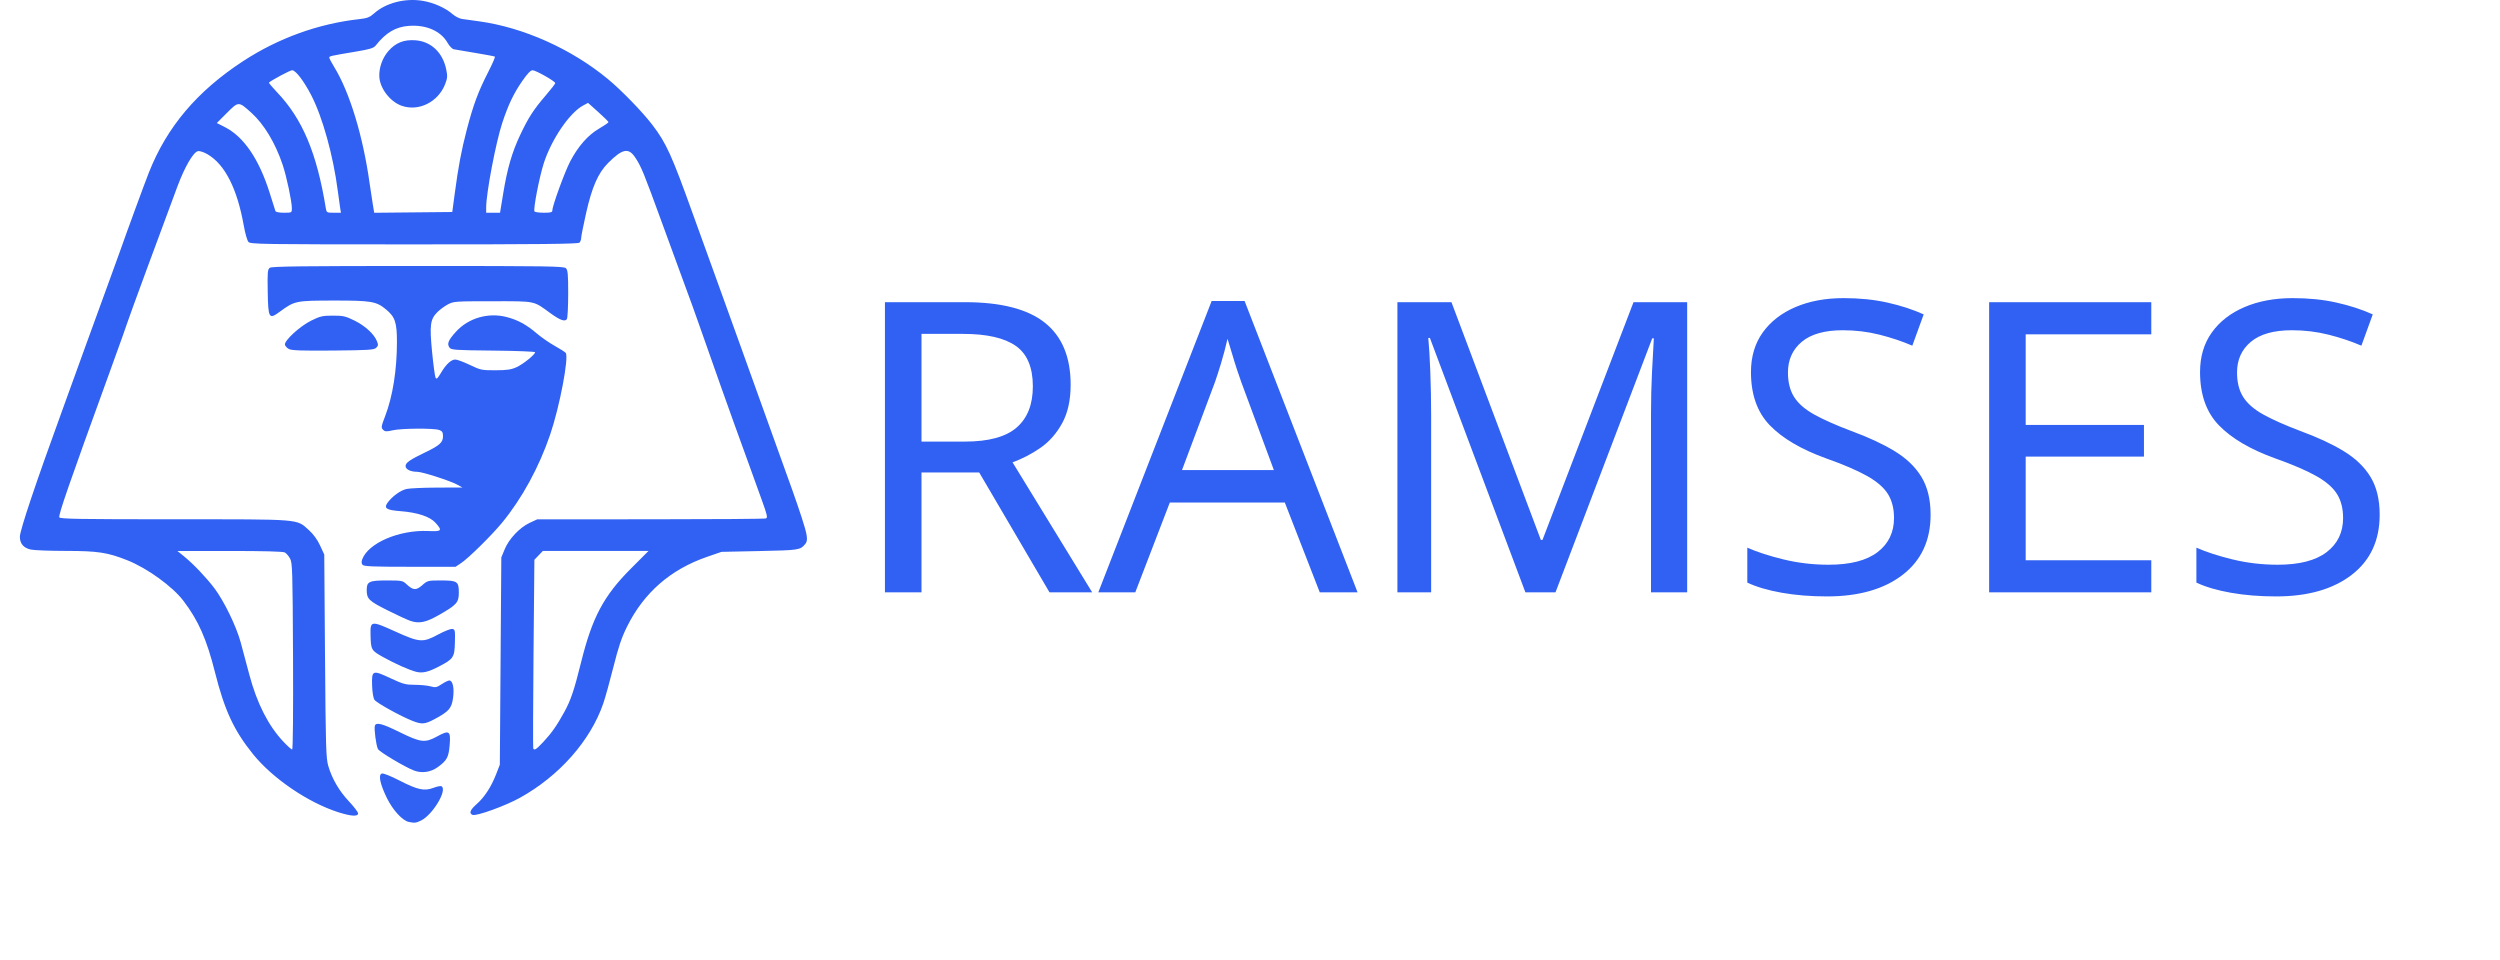
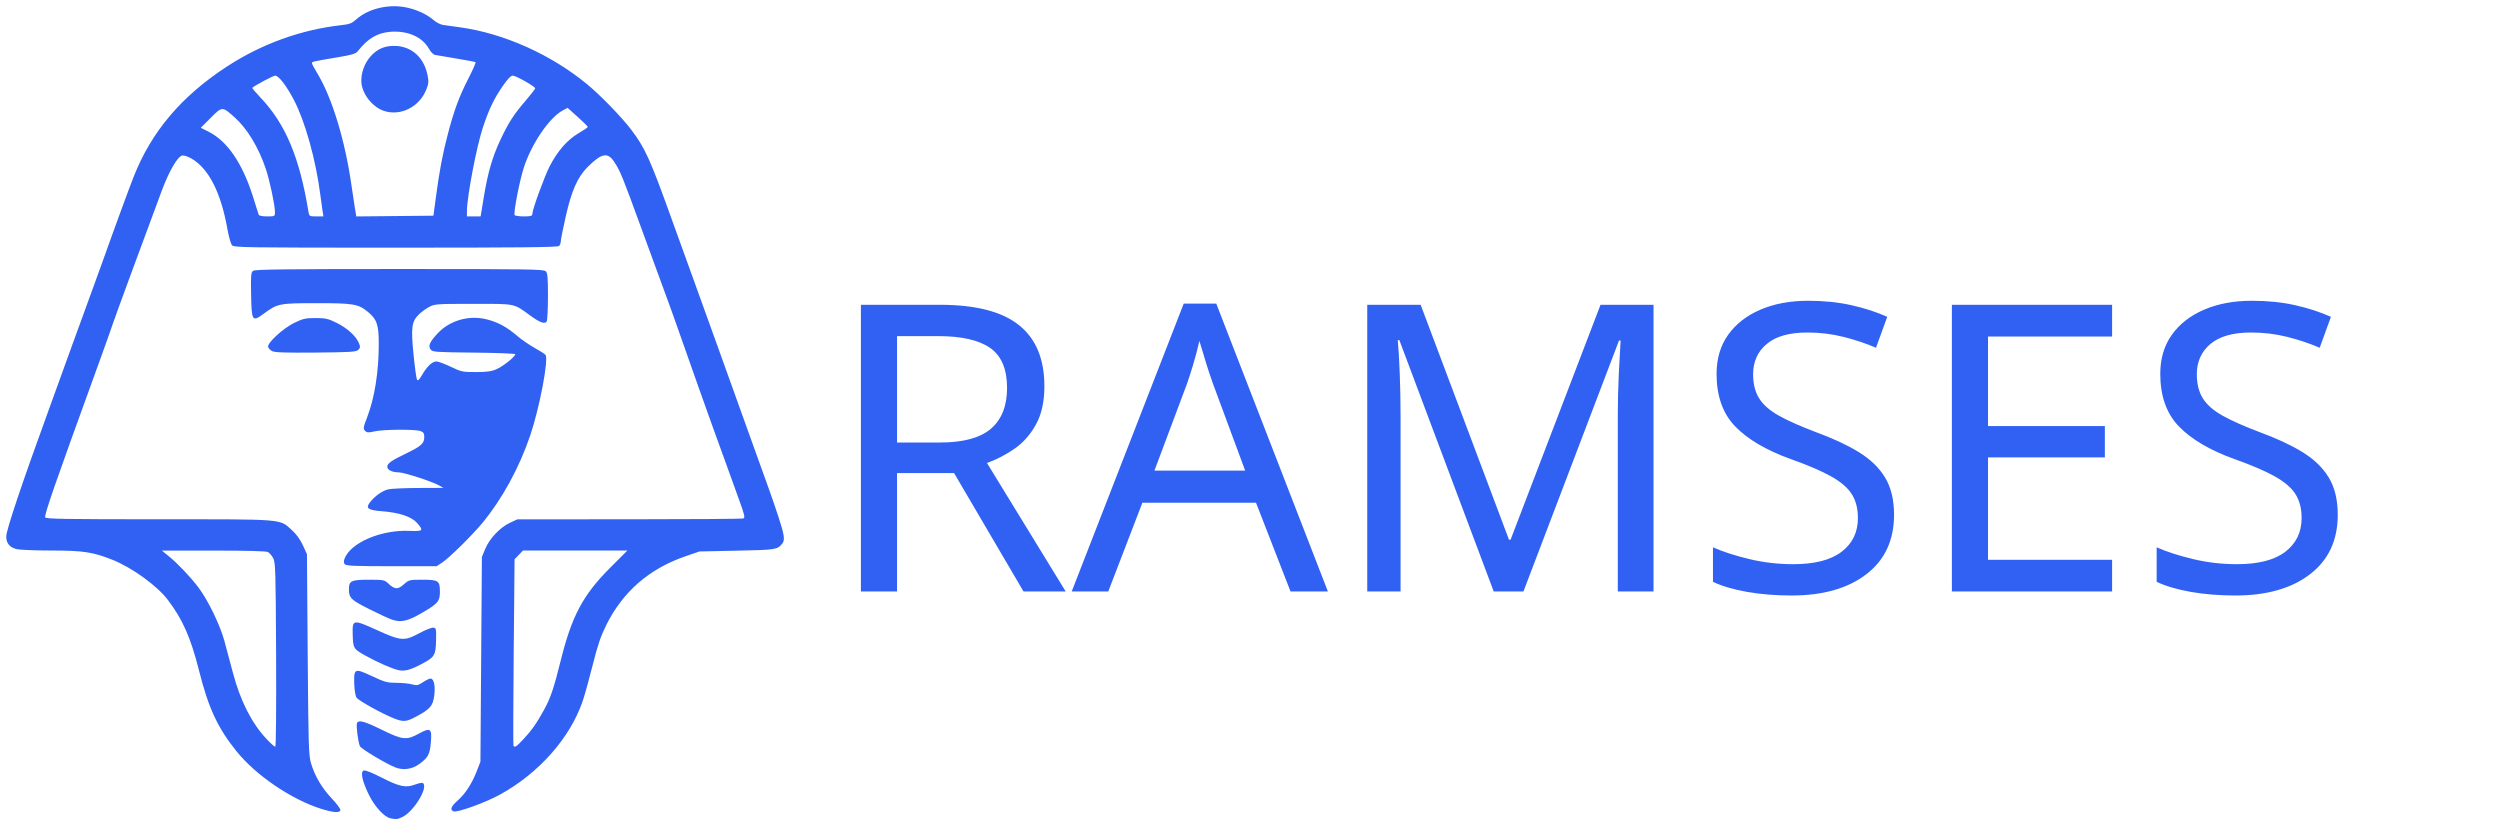
- <svg xmlns="http://www.w3.org/2000/svg" width="2030" height="779" xml:space="preserve" overflow="hidden">
-   <defs>
+ <svg xmlns="http://www.w3.org/2000/svg" width="2010" height="664" xml:space="preserve" overflow="hidden" version="1.1" id="svg7">
+   <defs id="defs3">
    <clipPath id="clip0">
-       <rect x="474" y="495" width="668" height="668" />
+       <rect x="474" y="495" width="668" height="668" id="rect1" />
    </clipPath>
    <clipPath id="clip1">
-       <rect x="474" y="495" width="668" height="668" />
+       <rect x="474" y="495" width="668" height="668" id="rect2" />
    </clipPath>
    <clipPath id="clip2">
-       <rect x="474" y="495" width="668" height="668" />
+       <rect x="474" y="495" width="668" height="668" id="rect3" />
    </clipPath>
  </defs>
-   <g transform="translate(-472 -495)">
-     <g>
-       <g clip-path="url(#clip0)">
-         <g clip-path="url(#clip1)">
-           <g clip-path="url(#clip2)">
-             <path d="M804.04 1162.44C798.863 1161.43 790.987 1152.87 786.158 1143 780.627 1131.7 779.054 1124.24 781.966 1123.12 783.131 1122.67 788.877 1124.94 796.568 1128.89 811.236 1136.41 816.617 1137.54 824.095 1134.68 826.968 1133.59 829.857 1133.02 830.515 1133.43 835.488 1136.5 823.24 1156.84 813.685 1161.37 809.73 1163.25 808.775 1163.36 804.04 1162.44ZM746.739 1154.54C722.274 1146.76 693.396 1127.12 677.495 1107.43 661.954 1088.19 654.36 1071.84 646.537 1040.78 639.801 1014.03 633.162 998.993 621.003 982.947 612.138 971.25 591.597 956.384 575.398 949.938 559.402 943.575 551.523 942.373 525.625 942.343 512.391 942.329 499.459 941.825 496.888 941.231 491.074 939.885 488.118 936.374 488.139 930.847 488.16 925.623 500.892 887.637 522.468 828.424 526.684 816.855 535.635 792.137 542.359 773.497 549.084 754.857 557.031 733.032 560.021 724.997 563.011 716.963 567.206 705.393 569.343 699.287 574.755 683.825 589.311 644.155 592.927 635.01 607.544 598.045 632.029 569.09 669.266 544.736 697.956 525.973 730.586 514.176 763.928 510.514 770.177 509.828 772.259 509.019 775.666 505.952 785.238 497.335 801.078 493.25 815.398 495.705 824.396 497.248 833.695 501.421 839.573 506.553 841.65 508.365 845.067 510.095 847.171 510.397 849.272 510.7 855.465 511.56 860.929 512.31 896.978 517.253 935.865 534.647 965.471 559.068 976.607 568.254 993.61 585.767 1001.76 596.444 1013.1 611.301 1017.49 621.014 1035.08 670.07 1040.72 685.818 1048.52 707.38 1052.41 717.985 1056.3 728.591 1065.78 754.886 1073.48 776.419 1081.19 797.951 1092.04 828.191 1097.62 843.616 1115.86 894.117 1118.2 900.72 1122.82 914.754 1127.66 929.464 1128.28 933.843 1125.92 936.651 1121.73 941.658 1121.05 941.762 1088.93 942.446L1057.85 943.108 1046.04 947.186C1016.48 957.39 994.843 976.26 981.206 1003.73 976.74 1012.71 974.185 1020.27 970.13 1036.45 967.231 1048.02 963.504 1061.43 961.844 1066.25 951.453 1096.46 926.036 1125.19 894.109 1142.84 882.165 1149.44 858.831 1157.87 855.772 1156.7 852.626 1155.49 853.691 1152.64 859.042 1147.93 865.371 1142.36 870.852 1133.96 874.83 1123.72L877.866 1115.92 878.467 1031.77 879.068 947.63 881.837 940.93C885.334 932.48 894.025 923.308 902.098 919.551L908.26 916.682 1000.2 916.668C1050.76 916.665 1092.94 916.348 1093.92 915.97 1095.44 915.386 1094.99 913.275 1091.01 902.236 1088.42 895.062 1083.75 882.093 1080.62 873.415 1077.49 864.738 1071.96 849.487 1068.33 839.524 1064.69 829.561 1059.44 814.837 1056.65 806.802 1053.86 798.768 1049.14 785.357 1046.15 777.001 1043.15 768.645 1040 759.705 1039.14 757.134 1037.57 752.424 1033.06 740.015 1022.37 710.971 1019.18 702.294 1013.6 687.043 1009.97 677.08 994.546 634.771 992.832 630.574 987.916 623.061 982.435 614.691 977.475 615.646 965.802 627.318 957.699 635.42 952.669 646.87 947.919 668.021 945.718 677.824 943.915 686.923 943.911 688.241 943.908 689.559 943.273 691.268 942.502 692.039 941.426 693.113 910.027 693.441 808.284 693.441 683.252 693.441 675.368 693.321 673.697 691.396 672.72 690.271 671.035 684.355 669.952 678.249 664.619 648.181 654.669 628.563 640.56 620.294 637.754 618.65 634.311 617.475 632.908 617.684 629.137 618.244 622.149 630.14 616.112 646.278 602.93 681.513 575.773 755.344 575.773 755.944 575.773 756.312 569.141 774.874 561.035 797.192 527.657 889.09 519.369 913.001 520.169 915.085 520.667 916.384 536.874 916.658 613.51 916.658 717.833 916.658 712.556 916.231 722.832 925.469 726.491 928.759 729.7 933.171 731.896 937.927L735.296 945.289 735.907 1027.68C736.457 1101.76 736.726 1110.77 738.573 1116.99 741.715 1127.57 747.405 1137.29 755.455 1145.84 759.473 1150.1 762.76 1154.45 762.76 1155.5 762.76 1158.18 757.135 1157.84 746.739 1154.54ZM709.94 1027.97C709.614 958.345 709.421 952.002 707.528 948.539 706.397 946.471 704.459 944.233 703.223 943.572 701.796 942.81 685.451 942.376 658.533 942.393L616.092 942.416 621.351 946.685C628.961 952.864 639.401 963.822 646.104 972.667 653.866 982.907 663.915 1003.59 667.436 1016.58 669.005 1022.37 672.17 1034.2 674.471 1042.88 680.63 1066.1 689.941 1084.37 702.252 1097.39 705.508 1100.83 708.649 1103.64 709.233 1103.64 709.862 1103.64 710.15 1072.82 709.94 1027.97ZM913.113 1097.51C919.753 1090.46 924.275 1084.02 930.154 1073.26 935.558 1063.37 938.136 1055.73 943.905 1032.54 952.933 996.227 962.198 978.832 984.302 956.685L998.59 942.37 955.688 942.37 912.786 942.37 909.356 945.95 905.922 949.531 905.221 1025.71C904.837 1067.61 904.736 1102.29 905 1102.77 905.945 1104.51 907.432 1103.54 913.113 1097.51ZM709.001 664.268C709.001 658.555 704.759 638.463 701.507 628.778 695.572 611.098 686.357 595.797 676.063 586.533 665.689 577.197 665.745 577.196 656.251 586.69L648.041 594.901 654.627 598.233C669.895 605.958 682.27 624.091 690.893 651.371 693.23 658.763 695.351 665.468 695.607 666.272 695.905 667.208 698.393 667.733 702.536 667.733 708.923 667.733 709.001 667.689 709.001 664.268ZM748.215 663.935C747.871 661.846 747.019 655.692 746.321 650.26 742.595 621.226 733.838 589.748 724.537 571.958 718.501 560.412 712.05 552.035 709.196 552.035 707.592 552.035 692.245 560.221 690.41 562.055 690.142 562.323 693.066 565.832 696.908 569.852 717.565 591.467 729.25 619.208 736.536 663.935 737.138 667.631 737.312 667.733 742.998 667.733L748.842 667.733ZM841.196 652.54C844.186 630.179 846.634 617.164 851.009 600.378 856.21 580.431 860.344 569.263 868.207 553.938 871.731 547.067 874.262 541.229 873.831 540.963 873.401 540.697 866.246 539.35 857.933 537.97 849.616 536.589 841.761 535.259 840.475 535.013 839.189 534.768 836.931 532.435 835.458 529.83 830.011 520.213 818.15 514.984 804.092 516.001 793.29 516.783 785.423 521.419 777.127 531.893 775.404 534.068 772.534 534.959 761.007 536.895 740.007 540.423 739.386 540.563 739.386 541.786 739.386 542.408 741.208 545.889 743.435 549.521 755.941 569.917 766.755 605.459 772.112 643.775 772.831 648.917 773.969 656.42 774.64 660.447L775.862 667.77 807.554 667.459 839.246 667.148ZM797.98 580.82C788.613 577.43 780.37 566.558 779.996 557.097 779.709 549.844 782.568 541.913 787.478 536.334 793.312 529.707 800.055 527.035 809.269 527.702 821.931 528.618 831.433 537.539 834.299 551.203 835.455 556.706 835.348 558.37 833.531 563.121 827.9 577.871 811.874 585.849 797.98 580.82ZM880.628 651.933C883.932 631.796 887.773 618.576 894.369 604.633 901.089 590.419 905.237 583.989 914.98 572.671 919.319 567.631 922.866 563.052 922.866 562.497 922.866 560.998 907.048 552.035 904.402 552.035 902.883 552.035 900.1 554.962 896.056 560.814 889.045 570.953 884.693 580.088 879.8 594.936 874.613 610.68 866.797 651.742 866.777 663.35L866.767 667.733 872.402 667.733 878.033 667.733ZM920.535 665.688C920.545 662.04 930.661 634.337 935.003 626.071 941.496 613.717 949.396 604.721 958.333 599.504 962.609 597.009 966.109 594.618 966.109 594.191 966.109 593.764 962.365 590.065 957.792 585.971L949.479 578.527 945.444 580.699C934.442 586.625 919.803 608.137 913.541 627.582 909.92 638.824 904.89 664.896 905.996 666.685 906.353 667.261 909.766 667.733 913.587 667.733 919.419 667.733 920.531 667.405 920.535 665.688ZM808.164 1120.67C800.728 1117.83 780.138 1105.55 778.886 1103.21 777.401 1100.43 775.579 1086.4 776.419 1084.21 777.549 1081.27 782.391 1082.56 796.747 1089.62 813.738 1097.98 817.172 1098.36 827.025 1092.94 836.794 1087.57 838.093 1088.46 837.138 1099.88 836.293 1109.96 834.93 1112.49 827.435 1117.92 821.721 1122.06 814.486 1123.09 808.164 1120.67ZM807.055 1080.4C797.4 1076.62 777.709 1065.72 776.058 1063.24 775.114 1061.82 774.324 1057.04 774.153 1051.71 773.751 1039.15 774.427 1038.87 788.973 1045.67 799.267 1050.48 801.385 1051.06 808.802 1051.06 813.367 1051.07 819.122 1051.63 821.594 1052.32 825.608 1053.43 826.56 1053.24 830.625 1050.56 833.123 1048.9 835.916 1047.55 836.831 1047.55 839.663 1047.55 840.992 1053.78 839.874 1061.81 838.701 1070.21 836.47 1072.74 824.68 1079.02 816.968 1083.13 814.526 1083.32 807.055 1080.4ZM810.091 1040.55C804.74 1039.28 792.739 1033.95 783.065 1028.54 773.424 1023.15 773.164 1022.69 772.879 1010.68 772.601 998.959 773.257 998.859 792.748 1007.69 812.786 1016.77 815.301 1016.95 827.823 1010.19 832.746 1007.54 837.87 1005.52 839.209 1005.71 841.49 1006.04 841.63 1006.72 841.393 1016.46 841.099 1028.78 840.244 1030.07 828.364 1036.22 819.68 1040.71 815.241 1041.76 810.091 1040.55ZM805.416 999.216C802.845 998.361 794.281 994.413 786.385 990.439 771.414 982.907 769.772 981.287 769.772 974.07 769.772 967.283 771.769 966.327 785.962 966.327 798.262 966.327 798.981 966.464 802.125 969.41 807.461 974.407 809.877 974.554 814.864 970.175 819.139 966.421 819.51 966.327 829.971 966.327 843.387 966.327 844.566 967.126 844.566 976.187 844.566 984.24 842.916 986.1 828.477 994.347 817.843 1000.42 812.469 1001.55 805.416 999.216ZM766.384 953.615C765.469 952.513 765.399 951.077 766.162 949.07 771.168 935.903 796.062 925.212 819.45 926.181 830.779 926.651 831.377 926.034 825.759 919.634 821.273 914.527 811.123 911.134 797.101 910.055 785.535 909.167 783.375 907.66 786.898 902.941 790.672 897.884 797.235 893.175 802.063 892.052 804.55 891.475 815.789 890.97 827.038 890.927L847.489 890.85 843.397 888.596C837.612 885.406 814.9 878.095 810.772 878.095 805.335 878.095 801.326 876.114 801.326 873.429 801.326 870.71 804.862 868.262 817.686 862.109 829.029 856.665 831.711 854.2 831.711 849.227 831.711 846.101 831.109 845.082 828.715 844.174 824.523 842.58 798.069 842.747 790.857 844.411 785.736 845.593 784.621 845.526 783.04 843.946 781.361 842.266 781.512 841.284 784.731 832.928 790.9 816.906 794.314 795.418 794.314 772.605 794.314 756.771 792.805 752.319 785.356 746.179 777.493 739.698 773.456 739.019 742.977 739.047 712.23 739.073 711.242 739.279 699.367 747.996 690.34 754.622 689.788 753.731 689.394 731.892 689.108 716.009 689.304 713.74 691.078 712.442 692.659 711.286 718.263 710.974 811.4 710.974 917.398 710.974 929.903 711.165 931.55 712.81 933.07 714.33 933.384 717.907 933.367 733.554 933.357 743.953 932.889 753.19 932.325 754.08 930.802 756.485 926.77 755.023 918.691 749.14 904.9 739.095 907.402 739.606 872.031 739.606 841.707 739.606 840.288 739.707 835.645 742.19 832.987 743.612 829.186 746.4 827.202 748.387 821.33 754.256 820.709 758.908 822.86 780.877 823.895 791.435 825.178 800.852 825.709 801.804 826.447 803.124 827.452 802.208 829.957 797.935 834.085 790.893 838.307 786.937 841.694 786.937 843.14 786.937 848.454 788.909 853.504 791.32 862.248 795.495 863.234 795.7 874.369 795.659 883.778 795.624 887.118 795.129 891.51 793.112 896.927 790.626 906.507 782.894 906.507 781.008 906.507 780.468 891.213 779.872 872.519 779.684 841.397 779.37 838.404 779.164 836.998 777.241 834.767 774.185 835.996 771.19 842.339 764.252 852.392 753.252 868.404 748.596 883.177 752.381 892.382 754.739 899.432 758.563 907.899 765.79 911.557 768.913 918.133 773.457 922.508 775.888 926.884 778.319 930.879 780.88 931.383 781.578 934.045 785.256 926.453 825.145 918.794 847.707 909.743 874.367 895.845 899.825 879.559 919.581 871.109 929.828 852.469 948.195 846.45 952.199L841.904 955.225 804.812 955.225C774.723 955.225 767.468 954.921 766.384 953.615ZM706.674 778.445C705.073 777.62 703.587 776.034 703.373 774.922 702.732 771.592 715.561 759.818 724.753 755.301 731.991 751.744 733.968 751.293 742.308 751.293 750.619 751.293 752.632 751.748 759.709 755.232 768.342 759.482 775.602 766.07 777.98 771.812 779.264 774.91 779.198 775.674 777.502 777.372 775.766 779.109 771.661 779.376 742.56 779.643 717.51 779.873 708.885 779.585 706.674 778.445Z" fill="#3061F3" fill-rule="nonzero" fill-opacity="1" />
+   <g transform="matrix(0.9782866,0,0,0.9782866,-472.5398,-479.2519)" id="g7">
+     <g id="g6">
+       <g clip-path="url(#clip0)" id="g5">
+         <g clip-path="url(#clip1)" id="g4">
+           <g clip-path="url(#clip2)" id="g3">
+             <path d="m 804.04,1162.44 c -5.177,-1.01 -13.053,-9.57 -17.882,-19.44 -5.531,-11.3 -7.104,-18.76 -4.192,-19.88 1.165,-0.45 6.911,1.82 14.602,5.77 14.668,7.52 20.049,8.65 27.527,5.79 2.873,-1.09 5.762,-1.66 6.42,-1.25 4.973,3.07 -7.275,23.41 -16.83,27.94 -3.955,1.88 -4.91,1.99 -9.645,1.07 z m -57.301,-7.9 c -24.465,-7.78 -53.343,-27.42 -69.244,-47.11 -15.541,-19.24 -23.135,-35.59 -30.958,-66.65 -6.736,-26.75 -13.375,-41.787 -25.534,-57.833 -8.865,-11.697 -29.406,-26.563 -45.605,-33.009 -15.996,-6.363 -23.875,-7.565 -49.773,-7.595 -13.234,-0.014 -26.166,-0.518 -28.737,-1.112 -5.814,-1.346 -8.77,-4.857 -8.749,-10.384 0.021,-5.224 12.753,-43.21 34.329,-102.423 4.216,-11.569 13.167,-36.287 19.891,-54.927 6.725,-18.64 14.672,-40.465 17.662,-48.5 2.99,-8.034 7.185,-19.604 9.322,-25.71 5.412,-15.462 19.968,-55.132 23.584,-64.277 14.617,-36.965 39.102,-65.92 76.339,-90.274 28.69,-18.763 61.32,-30.56 94.662,-34.222 6.249,-0.686 8.331,-1.495 11.738,-4.562 9.572,-8.617 25.412,-12.702 39.732,-10.247 8.998,1.543 18.297,5.716 24.175,10.848 2.077,1.812 5.494,3.542 7.598,3.844 2.101,0.303 8.294,1.163 13.758,1.913 36.049,4.943 74.936,22.337 104.542,46.758 11.136,9.186 28.139,26.699 36.289,37.376 11.34,14.857 15.73,24.57 33.32,73.626 5.64,15.748 13.44,37.31 17.33,47.915 3.89,10.606 13.37,36.901 21.07,58.434 7.71,21.532 18.56,51.772 24.14,67.197 18.24,50.501 20.58,57.104 25.2,71.138 4.84,14.71 5.46,19.089 3.1,21.897 -4.19,5.007 -4.87,5.111 -36.99,5.795 l -31.08,0.662 -11.81,4.078 c -29.56,10.204 -51.197,29.074 -64.834,56.544 -4.466,8.98 -7.021,16.54 -11.076,32.72 -2.899,11.57 -6.626,24.98 -8.286,29.8 -10.391,30.21 -35.808,58.94 -67.735,76.59 -11.944,6.6 -35.278,15.03 -38.337,13.86 -3.146,-1.21 -2.081,-4.06 3.27,-8.77 6.329,-5.57 11.81,-13.97 15.788,-24.21 l 3.036,-7.8 0.601,-84.15 0.601,-84.14 2.769,-6.7 c 3.497,-8.45 12.188,-17.622 20.261,-21.379 l 6.162,-2.869 91.94,-0.014 c 50.56,-0.003 92.74,-0.32 93.72,-0.698 1.52,-0.584 1.07,-2.695 -2.91,-13.734 -2.59,-7.174 -7.26,-20.143 -10.39,-28.821 -3.13,-8.677 -8.66,-23.928 -12.29,-33.891 -3.64,-9.963 -8.89,-24.687 -11.68,-32.722 -2.79,-8.034 -7.51,-21.445 -10.5,-29.801 -3,-8.356 -6.15,-17.296 -7.01,-19.867 -1.57,-4.71 -6.08,-17.119 -16.77,-46.163 -3.19,-8.677 -8.77,-23.928 -12.4,-33.891 -15.424,-42.309 -17.138,-46.506 -22.054,-54.019 -5.481,-8.37 -10.441,-7.415 -22.114,4.257 -8.103,8.102 -13.133,19.552 -17.883,40.703 -2.201,9.803 -4.004,18.902 -4.008,20.22 -0.003,1.318 -0.638,3.027 -1.409,3.798 -1.076,1.074 -32.475,1.402 -134.218,1.402 -125.032,0 -132.916,-0.12 -134.587,-2.045 -0.977,-1.125 -2.662,-7.041 -3.745,-13.147 -5.333,-30.068 -15.283,-49.686 -29.392,-57.955 -2.806,-1.644 -6.249,-2.819 -7.652,-2.61 -3.771,0.56 -10.759,12.456 -16.796,28.594 -13.182,35.235 -40.339,109.066 -40.339,109.666 0,0.368 -6.632,18.93 -14.738,41.248 -33.378,91.898 -41.666,115.809 -40.866,117.893 0.498,1.299 16.705,1.573 93.341,1.573 104.323,0 99.046,-0.427 109.322,8.811 3.659,3.29 6.868,7.702 9.064,12.458 l 3.4,7.362 0.611,82.391 c 0.55,74.08 0.819,83.09 2.666,89.31 3.142,10.58 8.832,20.3 16.882,28.85 4.018,4.26 7.305,8.61 7.305,9.66 0,2.68 -5.625,2.34 -16.021,-0.96 z M 709.94,1027.97 c -0.326,-69.625 -0.519,-75.968 -2.412,-79.431 -1.131,-2.068 -3.069,-4.306 -4.305,-4.967 -1.427,-0.762 -17.772,-1.196 -44.69,-1.179 l -42.441,0.023 5.259,4.269 c 7.61,6.179 18.05,17.137 24.753,25.982 7.762,10.24 17.811,30.923 21.332,43.913 1.569,5.79 4.734,17.62 7.035,26.3 6.159,23.22 15.47,41.49 27.781,54.51 3.256,3.44 6.397,6.25 6.981,6.25 0.629,0 0.917,-30.82 0.707,-75.67 z m 203.173,69.54 c 6.64,-7.05 11.162,-13.49 17.041,-24.25 5.404,-9.89 7.982,-17.53 13.751,-40.72 9.028,-36.313 18.293,-53.708 40.397,-75.855 L 998.59,942.37 h -42.902 -42.902 l -3.43,3.58 -3.434,3.581 -0.701,76.179 c -0.384,41.9 -0.485,76.58 -0.221,77.06 0.945,1.74 2.432,0.77 8.113,-5.26 z M 709.001,664.268 c 0,-5.713 -4.242,-25.805 -7.494,-35.49 -5.935,-17.68 -15.15,-32.981 -25.444,-42.245 -10.374,-9.336 -10.318,-9.337 -19.812,0.157 l -8.21,8.211 6.586,3.332 c 15.268,7.725 27.643,25.858 36.266,53.138 2.337,7.392 4.458,14.097 4.714,14.901 0.298,0.936 2.786,1.461 6.929,1.461 6.387,0 6.465,-0.044 6.465,-3.465 z m 39.214,-0.333 c -0.344,-2.089 -1.196,-8.243 -1.894,-13.675 -3.726,-29.034 -12.483,-60.512 -21.784,-78.302 -6.036,-11.546 -12.487,-19.923 -15.341,-19.923 -1.604,0 -16.951,8.186 -18.786,10.02 -0.268,0.268 2.656,3.777 6.498,7.797 20.657,21.615 32.342,49.356 39.628,94.083 0.602,3.696 0.776,3.798 6.462,3.798 h 5.844 z m 92.981,-11.395 c 2.99,-22.361 5.438,-35.376 9.813,-52.162 5.201,-19.947 9.335,-31.115 17.198,-46.44 3.524,-6.871 6.055,-12.709 5.624,-12.975 -0.43,-0.266 -7.585,-1.613 -15.898,-2.993 -8.317,-1.381 -16.172,-2.711 -17.458,-2.957 -1.286,-0.245 -3.544,-2.578 -5.017,-5.183 -5.447,-9.617 -17.308,-14.846 -31.366,-13.829 -10.802,0.782 -18.669,5.418 -26.965,15.892 -1.723,2.175 -4.593,3.066 -16.12,5.002 -21,3.528 -21.621,3.668 -21.621,4.891 0,0.622 1.822,4.103 4.049,7.735 12.506,20.396 23.32,55.938 28.677,94.254 0.719,5.142 1.857,12.645 2.528,16.672 l 1.222,7.323 31.692,-0.311 31.692,-0.311 z M 797.98,580.82 c -9.367,-3.39 -17.61,-14.262 -17.984,-23.723 -0.287,-7.253 2.572,-15.184 7.482,-20.763 5.834,-6.627 12.577,-9.299 21.791,-8.632 12.662,0.916 22.164,9.837 25.03,23.501 1.156,5.503 1.049,7.167 -0.768,11.918 -5.631,14.75 -21.657,22.728 -35.551,17.699 z m 82.648,71.113 c 3.304,-20.137 7.145,-33.357 13.741,-47.3 6.72,-14.214 10.868,-20.644 20.611,-31.962 4.339,-5.04 7.886,-9.619 7.886,-10.174 0,-1.499 -15.818,-10.462 -18.464,-10.462 -1.519,0 -4.302,2.927 -8.346,8.779 -7.011,10.139 -11.363,19.274 -16.256,34.122 -5.187,15.744 -13.003,56.806 -13.023,68.414 l -0.01,4.383 h 5.635 5.631 z m 39.907,13.755 c 0.01,-3.648 10.126,-31.351 14.468,-39.617 6.493,-12.354 14.393,-21.35 23.33,-26.567 4.276,-2.495 7.776,-4.886 7.776,-5.313 0,-0.427 -3.744,-4.126 -8.317,-8.22 l -8.313,-7.444 -4.035,2.172 c -11.002,5.926 -25.641,27.438 -31.903,46.883 -3.621,11.242 -8.651,37.314 -7.545,39.103 0.357,0.576 3.77,1.048 7.591,1.048 5.832,0 6.944,-0.328 6.948,-2.045 z M 808.164,1120.67 c -7.436,-2.84 -28.026,-15.12 -29.278,-17.46 -1.485,-2.78 -3.307,-16.81 -2.467,-19 1.13,-2.94 5.972,-1.65 20.328,5.41 16.991,8.36 20.425,8.74 30.278,3.32 9.769,-5.37 11.068,-4.48 10.113,6.94 -0.845,10.08 -2.208,12.61 -9.703,18.04 -5.714,4.14 -12.949,5.17 -19.271,2.75 z m -1.109,-40.27 c -9.655,-3.78 -29.346,-14.68 -30.997,-17.16 -0.944,-1.42 -1.734,-6.2 -1.905,-11.53 -0.402,-12.56 0.274,-12.84 14.82,-6.04 10.294,4.81 12.412,5.39 19.829,5.39 4.565,0.01 10.32,0.57 12.792,1.26 4.014,1.11 4.966,0.92 9.031,-1.76 2.498,-1.66 5.291,-3.01 6.206,-3.01 2.832,0 4.161,6.23 3.043,14.26 -1.173,8.4 -3.404,10.93 -15.194,17.21 -7.712,4.11 -10.154,4.3 -17.625,1.38 z m 3.036,-39.85 c -5.351,-1.27 -17.352,-6.6 -27.026,-12.01 -9.641,-5.39 -9.901,-5.85 -10.186,-17.86 -0.278,-11.721 0.378,-11.821 19.869,-2.99 20.038,9.08 22.553,9.26 35.075,2.5 4.923,-2.65 10.047,-4.67 11.386,-4.48 2.281,0.33 2.421,1.01 2.184,10.75 -0.294,12.32 -1.149,13.61 -13.029,19.76 -8.684,4.49 -13.123,5.54 -18.273,4.33 z m -4.675,-41.334 c -2.571,-0.855 -11.135,-4.803 -19.031,-8.777 -14.971,-7.532 -16.613,-9.152 -16.613,-16.369 0,-6.787 1.997,-7.743 16.19,-7.743 12.3,0 13.019,0.137 16.163,3.083 5.336,4.997 7.752,5.144 12.739,0.765 4.275,-3.754 4.646,-3.848 15.107,-3.848 13.416,0 14.595,0.799 14.595,9.86 0,8.053 -1.65,9.913 -16.089,18.16 -10.634,6.073 -16.008,7.203 -23.061,4.869 z m -39.032,-45.601 c -0.915,-1.102 -0.985,-2.538 -0.222,-4.545 5.006,-13.167 29.9,-23.858 53.288,-22.889 11.329,0.47 11.927,-0.147 6.309,-6.547 -4.486,-5.107 -14.636,-8.5 -28.658,-9.579 -11.566,-0.888 -13.726,-2.395 -10.203,-7.114 3.774,-5.057 10.337,-9.766 15.165,-10.889 2.487,-0.577 13.726,-1.082 24.975,-1.125 l 20.451,-0.077 -4.092,-2.254 c -5.785,-3.19 -28.497,-10.501 -32.625,-10.501 -5.437,0 -9.446,-1.981 -9.446,-4.666 0,-2.719 3.536,-5.167 16.36,-11.32 11.343,-5.444 14.025,-7.909 14.025,-12.882 0,-3.126 -0.602,-4.145 -2.996,-5.053 -4.192,-1.594 -30.646,-1.427 -37.858,0.237 -5.121,1.182 -6.236,1.115 -7.817,-0.465 -1.679,-1.68 -1.528,-2.662 1.691,-11.018 6.169,-16.022 9.583,-37.51 9.583,-60.323 0,-15.834 -1.509,-20.286 -8.958,-26.426 -7.863,-6.481 -11.9,-7.16 -42.379,-7.132 -30.747,0.026 -31.735,0.232 -43.61,8.949 -9.027,6.626 -9.579,5.735 -9.973,-16.104 -0.286,-15.883 -0.09,-18.152 1.684,-19.45 1.581,-1.156 27.185,-1.468 120.322,-1.468 105.998,0 118.503,0.191 120.15,1.836 1.52,1.52 1.834,5.097 1.817,20.744 -0.01,10.399 -0.478,19.636 -1.042,20.526 -1.523,2.405 -5.555,0.943 -13.634,-4.94 -13.791,-10.045 -11.289,-9.534 -46.66,-9.534 -30.324,0 -31.743,0.101 -36.386,2.584 -2.658,1.422 -6.459,4.21 -8.443,6.197 -5.872,5.869 -6.493,10.521 -4.342,32.49 1.035,10.558 2.318,19.975 2.849,20.927 0.738,1.32 1.743,0.404 4.248,-3.869 4.128,-7.042 8.35,-10.998 11.737,-10.998 1.446,0 6.76,1.972 11.81,4.383 8.744,4.175 9.73,4.38 20.865,4.339 9.409,-0.035 12.749,-0.53 17.141,-2.547 5.417,-2.486 14.997,-10.218 14.997,-12.104 0,-0.54 -15.294,-1.136 -33.988,-1.324 -31.122,-0.314 -34.115,-0.52 -35.521,-2.443 -2.231,-3.056 -1.002,-6.051 5.341,-12.989 10.053,-11 26.065,-15.656 40.838,-11.871 9.205,2.358 16.255,6.182 24.722,13.409 3.658,3.123 10.234,7.667 14.609,10.098 4.376,2.431 8.371,4.992 8.875,5.69 2.662,3.678 -4.93,43.567 -12.589,66.129 -9.051,26.66 -22.949,52.118 -39.235,71.874 -8.45,10.247 -27.09,28.614 -33.109,32.618 l -4.546,3.026 h -37.092 c -30.089,0 -37.344,-0.304 -38.428,-1.61 z m -59.71,-175.17 c -1.601,-0.825 -3.087,-2.411 -3.301,-3.523 -0.641,-3.33 12.188,-15.104 21.38,-19.621 7.238,-3.557 9.215,-4.008 17.555,-4.008 8.311,0 10.324,0.455 17.401,3.939 8.633,4.25 15.893,10.838 18.271,16.58 1.284,3.098 1.218,3.862 -0.478,5.56 -1.736,1.737 -5.841,2.004 -34.942,2.271 -25.05,0.23 -33.675,-0.058 -35.886,-1.198 z" fill="#3061f3" fill-rule="nonzero" fill-opacity="1" id="path3" />
          </g>
        </g>
      </g>
-       <text fill="#3061F3" fill-opacity="1" font-family="Source Sans Pro,Source Sans Pro_MSFontService,sans-serif" font-style="normal" font-variant="normal" font-weight="400" font-stretch="normal" font-size="330" text-anchor="start" direction="ltr" writing-mode="lr-tb" unicode-bidi="normal" text-decoration="none" transform="matrix(1 0 0 1 1158.55 976)">RAMSES</text>
+       <text fill="#3061f3" fill-opacity="1" font-family="'Source Sans Pro', 'Source Sans Pro_MSFontService', sans-serif" font-style="normal" font-variant="normal" font-weight="400" font-stretch="normal" font-size="330px" text-anchor="start" direction="ltr" writing-mode="lr-tb" unicode-bidi="normal" text-decoration="none" transform="translate(1158.55,976)" id="text5" style="text-decoration:none;text-decoration-line:none">RAMSES</text>
    </g>
  </g>
</svg>
